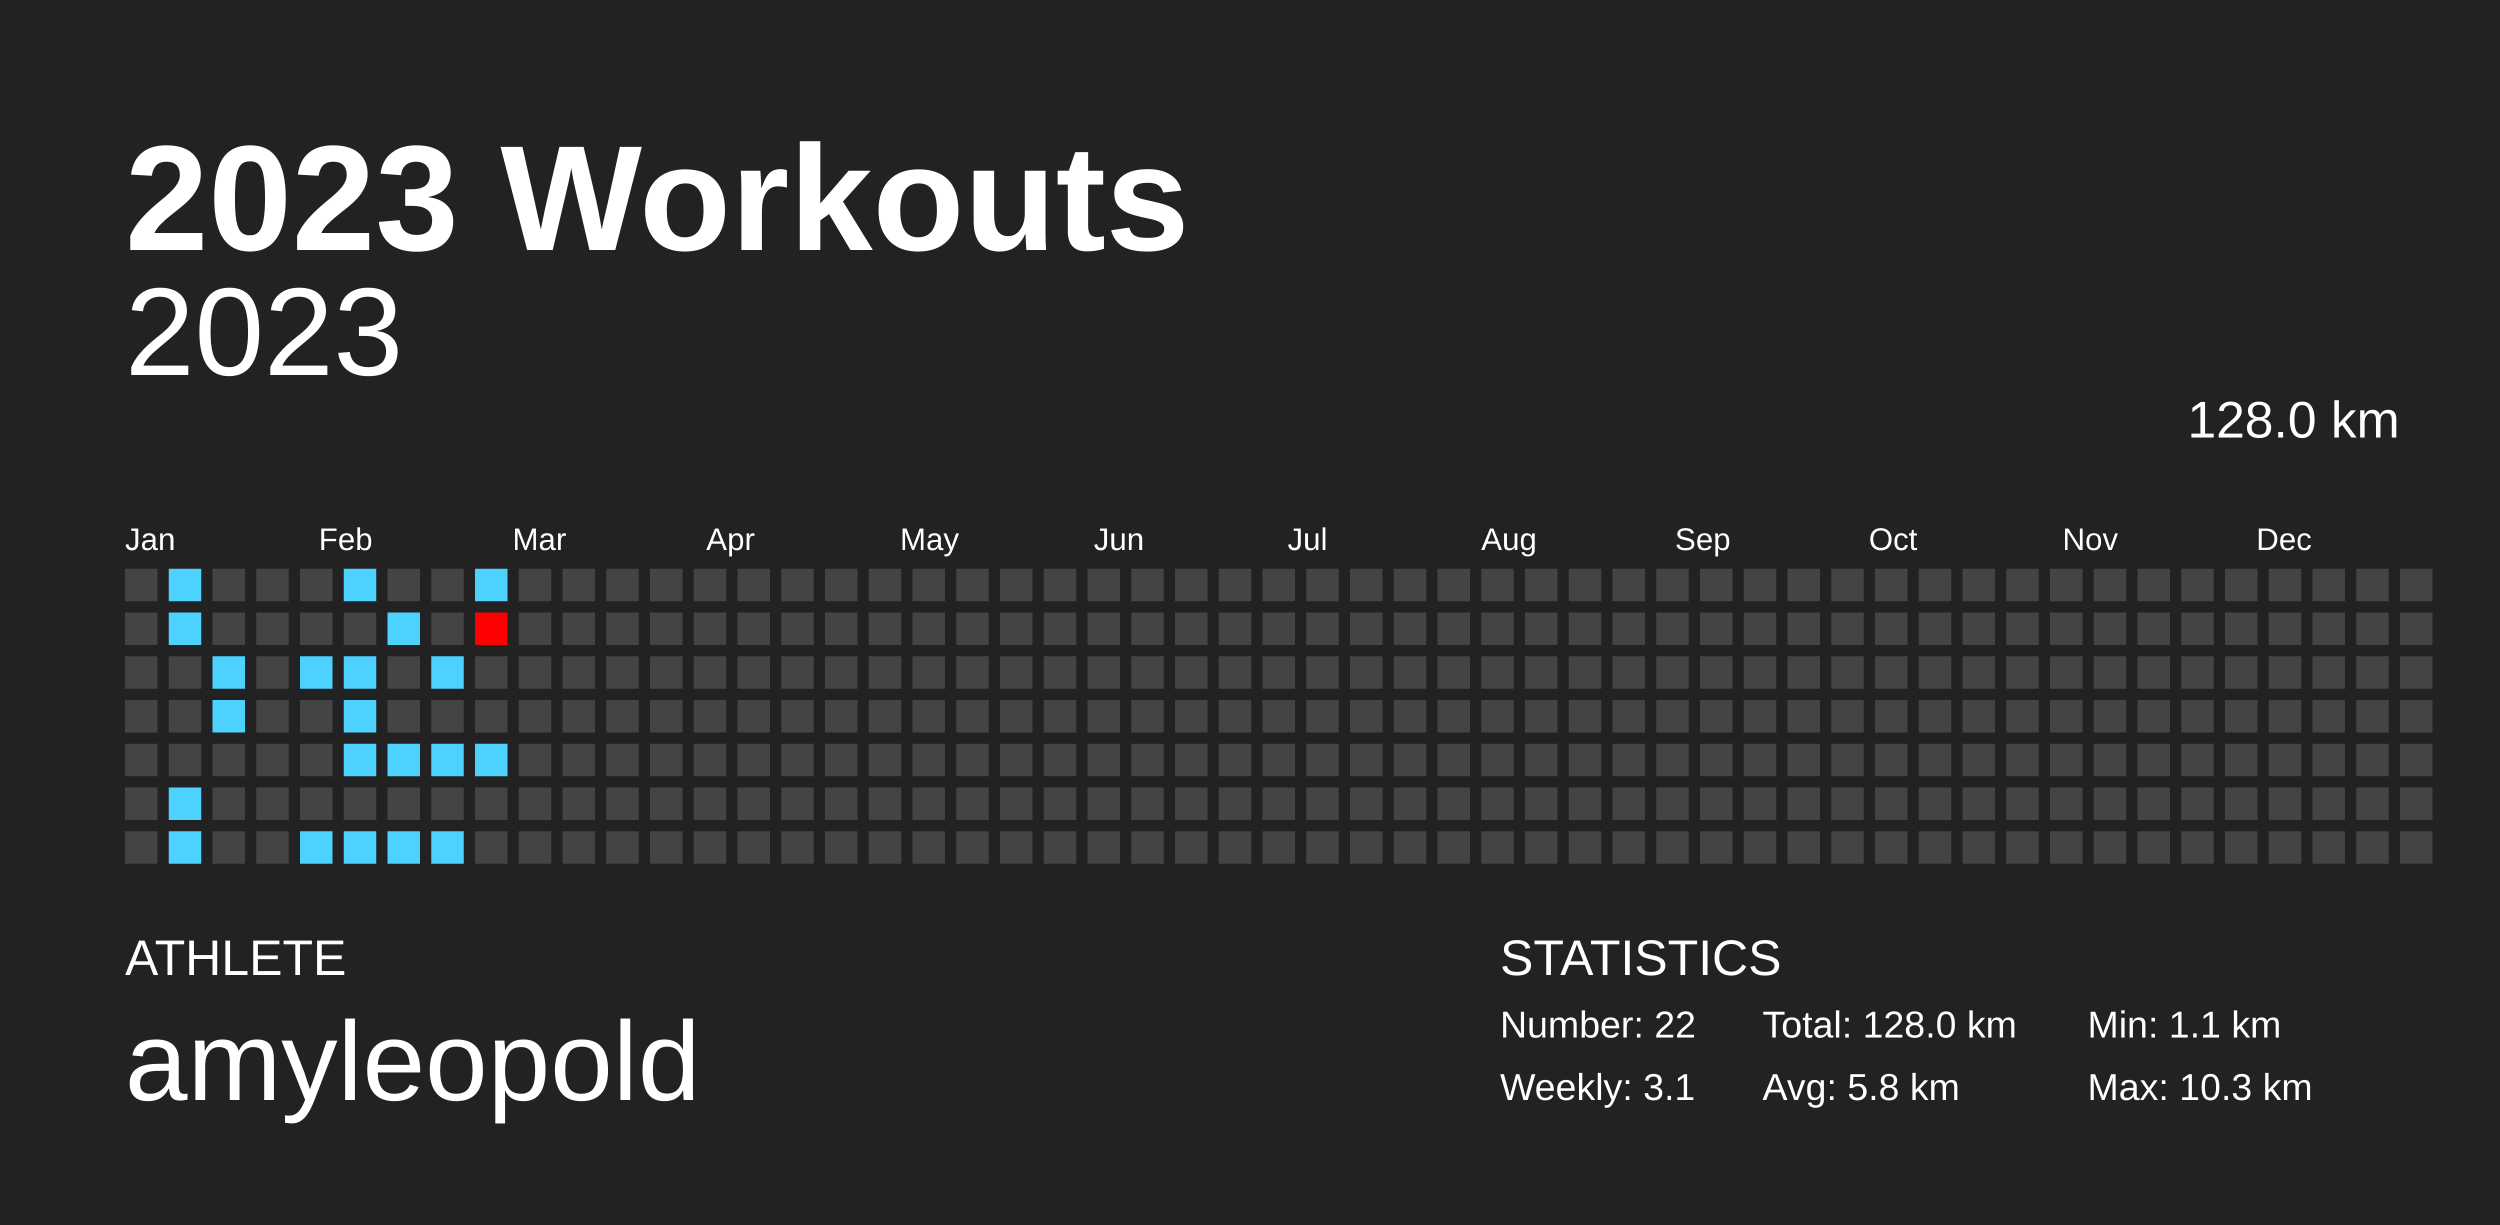
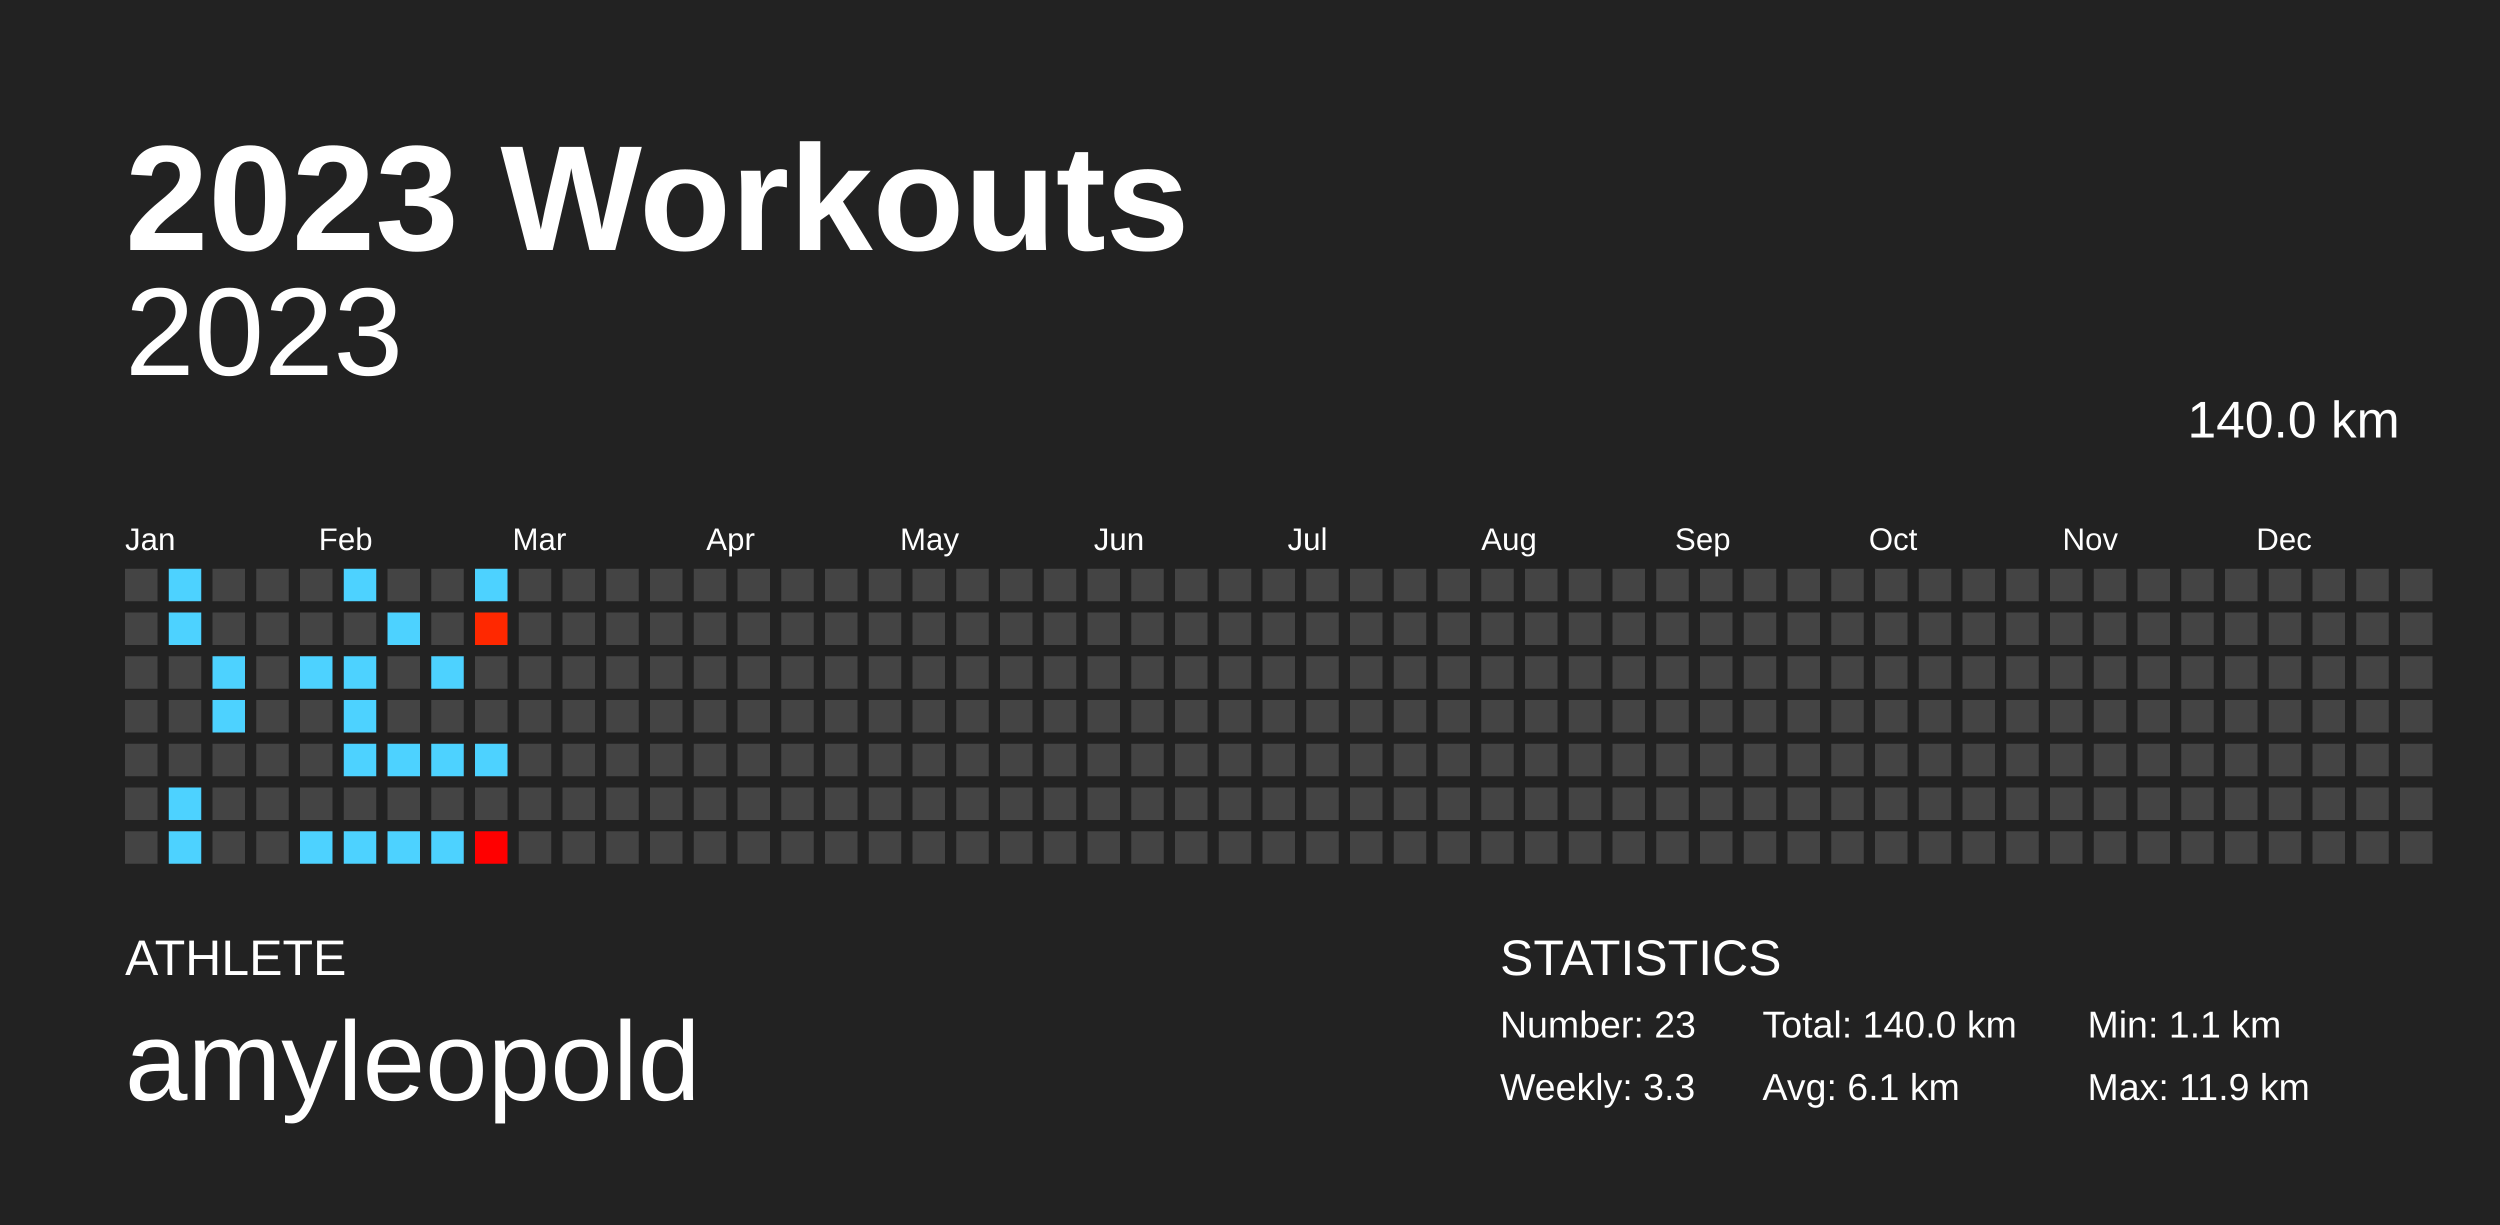
<svg xmlns="http://www.w3.org/2000/svg" baseProfile="full" height="98mm" version="1.1" viewBox="0,0,200,98" width="200mm">
  <defs />
  <rect fill="#222222" height="98" width="200" x="0" y="0" />
  <text fill="#FFFFFF" style="font-size:12px; font-family:Arial; font-weight:bold;" x="10" y="20">2023 Workouts</text>
  <text fill="#FFFFFF" style="font-size:4px; font-family:Arial" x="10" y="78">ATHLETE</text>
  <text fill="#FFFFFF" style="font-size:9px; font-family:Arial" x="10" y="88">amyleopold</text>
  <text fill="#FFFFFF" style="font-size:4px; font-family:Arial" x="120" y="78">STATISTICS</text>
-   <text fill="#FFFFFF" style="font-size:3px; font-family:Arial" x="120" y="83">Number: 22</text>
-   <text fill="#FFFFFF" style="font-size:3px; font-family:Arial" x="120" y="88">Weekly: 3.1</text>
-   <text fill="#FFFFFF" style="font-size:3px; font-family:Arial" x="141" y="83">Total: 128.0 km</text>
-   <text fill="#FFFFFF" style="font-size:3px; font-family:Arial" x="141" y="88">Avg: 5.8 km</text>
+   <text fill="#FFFFFF" style="font-size:3px; font-family:Arial" x="120" y="83">Number: 23</text>
+   <text fill="#FFFFFF" style="font-size:3px; font-family:Arial" x="120" y="88">Weekly: 3.3</text>
+   <text fill="#FFFFFF" style="font-size:3px; font-family:Arial" x="141" y="83">Total: 140.0 km</text>
+   <text fill="#FFFFFF" style="font-size:3px; font-family:Arial" x="141" y="88">Avg: 6.1 km</text>
  <text fill="#FFFFFF" style="font-size:3px; font-family:Arial" x="167" y="83">Min: 1.1 km</text>
-   <text fill="#FFFFFF" style="font-size:3px; font-family:Arial" x="167" y="88">Max: 10.3 km</text>
+   <text fill="#FFFFFF" style="font-size:3px; font-family:Arial" x="167" y="88">Max: 11.9 km</text>
  <text alignment-baseline="hanging" fill="#FFFFFF" style="font-size:10.0px; font-family:Arial;" x="10" y="30">2023</text>
-   <text alignment-baseline="hanging" fill="#FFFFFF" style="font-size:4.125px; font-family:Arial;" x="175" y="35">128.0 km</text>
+   <text alignment-baseline="hanging" fill="#FFFFFF" style="font-size:4.125px; font-family:Arial;" x="175" y="35">140.0 km</text>
  <text fill="#FFFFFF" style="font-size:2.5px; font-family:Arial" x="10.0" y="44">Jan</text>
  <text fill="#FFFFFF" style="font-size:2.5px; font-family:Arial" x="25.5" y="44">Feb</text>
  <text fill="#FFFFFF" style="font-size:2.5px; font-family:Arial" x="41.0" y="44">Mar</text>
  <text fill="#FFFFFF" style="font-size:2.5px; font-family:Arial" x="56.5" y="44">Apr</text>
  <text fill="#FFFFFF" style="font-size:2.5px; font-family:Arial" x="72.0" y="44">May</text>
  <text fill="#FFFFFF" style="font-size:2.5px; font-family:Arial" x="87.5" y="44">Jun</text>
  <text fill="#FFFFFF" style="font-size:2.5px; font-family:Arial" x="103.0" y="44">Jul</text>
  <text fill="#FFFFFF" style="font-size:2.5px; font-family:Arial" x="118.5" y="44">Aug</text>
  <text fill="#FFFFFF" style="font-size:2.5px; font-family:Arial" x="134.0" y="44">Sep</text>
  <text fill="#FFFFFF" style="font-size:2.5px; font-family:Arial" x="149.5" y="44">Oct</text>
  <text fill="#FFFFFF" style="font-size:2.5px; font-family:Arial" x="165.0" y="44">Nov</text>
  <text fill="#FFFFFF" style="font-size:2.5px; font-family:Arial" x="180.5" y="44">Dec</text>
  <rect fill="#444444" height="2.6" width="2.6" x="10.0" y="45.5" />
  <rect fill="#444444" height="2.6" width="2.6" x="10.0" y="49.0" />
  <rect fill="#444444" height="2.6" width="2.6" x="10.0" y="52.5" />
  <rect fill="#444444" height="2.6" width="2.6" x="10.0" y="56.0" />
  <rect fill="#444444" height="2.6" width="2.6" x="10.0" y="59.5" />
  <rect fill="#444444" height="2.6" width="2.6" x="10.0" y="63.0" />
  <rect fill="#444444" height="2.6" width="2.6" x="10.0" y="66.5" />
  <rect fill="#4dd2ff" height="2.6" width="2.6" x="13.5" y="45.5" />
  <rect fill="#4dd2ff" height="2.6" width="2.6" x="13.5" y="49.0" />
  <rect fill="#444444" height="2.6" width="2.6" x="13.5" y="52.5" />
  <rect fill="#444444" height="2.6" width="2.6" x="13.5" y="56.0" />
  <rect fill="#444444" height="2.6" width="2.6" x="13.5" y="59.5" />
  <rect fill="#4dd2ff" height="2.6" width="2.6" x="13.5" y="63.0" />
  <rect fill="#4dd2ff" height="2.6" width="2.6" x="13.5" y="66.5" />
  <rect fill="#444444" height="2.6" width="2.6" x="17.0" y="45.5" />
  <rect fill="#444444" height="2.6" width="2.6" x="17.0" y="49.0" />
  <rect fill="#4dd2ff" height="2.6" width="2.6" x="17.0" y="52.5" />
  <rect fill="#4dd2ff" height="2.6" width="2.6" x="17.0" y="56.0" />
  <rect fill="#444444" height="2.6" width="2.6" x="17.0" y="59.5" />
  <rect fill="#444444" height="2.6" width="2.6" x="17.0" y="63.0" />
  <rect fill="#444444" height="2.6" width="2.6" x="17.0" y="66.5" />
  <rect fill="#444444" height="2.6" width="2.6" x="20.5" y="45.5" />
  <rect fill="#444444" height="2.6" width="2.6" x="20.5" y="49.0" />
  <rect fill="#444444" height="2.6" width="2.6" x="20.5" y="52.5" />
  <rect fill="#444444" height="2.6" width="2.6" x="20.5" y="56.0" />
  <rect fill="#444444" height="2.6" width="2.6" x="20.5" y="59.5" />
  <rect fill="#444444" height="2.6" width="2.6" x="20.5" y="63.0" />
  <rect fill="#444444" height="2.6" width="2.6" x="20.5" y="66.5" />
  <rect fill="#444444" height="2.6" width="2.6" x="24.0" y="45.5" />
  <rect fill="#444444" height="2.6" width="2.6" x="24.0" y="49.0" />
  <rect fill="#4dd2ff" height="2.6" width="2.6" x="24.0" y="52.5" />
  <rect fill="#444444" height="2.6" width="2.6" x="24.0" y="56.0" />
  <rect fill="#444444" height="2.6" width="2.6" x="24.0" y="59.5" />
  <rect fill="#444444" height="2.6" width="2.6" x="24.0" y="63.0" />
  <rect fill="#4dd2ff" height="2.6" width="2.6" x="24.0" y="66.5" />
  <rect fill="#4dd2ff" height="2.6" width="2.6" x="27.5" y="45.5" />
  <rect fill="#444444" height="2.6" width="2.6" x="27.5" y="49.0" />
  <rect fill="#4dd2ff" height="2.6" width="2.6" x="27.5" y="52.5" />
  <rect fill="#4dd2ff" height="2.6" width="2.6" x="27.5" y="56.0" />
  <rect fill="#4dd2ff" height="2.6" width="2.6" x="27.5" y="59.5" />
  <rect fill="#444444" height="2.6" width="2.6" x="27.5" y="63.0" />
  <rect fill="#4dd2ff" height="2.6" width="2.6" x="27.5" y="66.5" />
  <rect fill="#444444" height="2.6" width="2.6" x="31.0" y="45.5" />
  <rect fill="#4dd2ff" height="2.6" width="2.6" x="31.0" y="49.0" />
  <rect fill="#444444" height="2.6" width="2.6" x="31.0" y="52.5" />
  <rect fill="#444444" height="2.6" width="2.6" x="31.0" y="56.0" />
  <rect fill="#4dd2ff" height="2.6" width="2.6" x="31.0" y="59.5" />
  <rect fill="#444444" height="2.6" width="2.6" x="31.0" y="63.0" />
  <rect fill="#4dd2ff" height="2.6" width="2.6" x="31.0" y="66.5" />
  <rect fill="#444444" height="2.6" width="2.6" x="34.5" y="45.5" />
  <rect fill="#444444" height="2.6" width="2.6" x="34.5" y="49.0" />
  <rect fill="#4dd2ff" height="2.6" width="2.6" x="34.5" y="52.5" />
  <rect fill="#444444" height="2.6" width="2.6" x="34.5" y="56.0" />
  <rect fill="#4dd2ff" height="2.6" width="2.6" x="34.5" y="59.5" />
  <rect fill="#444444" height="2.6" width="2.6" x="34.5" y="63.0" />
  <rect fill="#4dd2ff" height="2.6" width="2.6" x="34.5" y="66.5" />
  <rect fill="#4dd2ff" height="2.6" width="2.6" x="38.0" y="45.5" />
-   <rect fill="#ff0000" height="2.6" width="2.6" x="38.0" y="49.0" />
+   <rect fill="#ff2800" height="2.6" width="2.6" x="38.0" y="49.0" />
  <rect fill="#444444" height="2.6" width="2.6" x="38.0" y="52.5" />
  <rect fill="#444444" height="2.6" width="2.6" x="38.0" y="56.0" />
  <rect fill="#4dd2ff" height="2.6" width="2.6" x="38.0" y="59.5" />
  <rect fill="#444444" height="2.6" width="2.6" x="38.0" y="63.0" />
-   <rect fill="#444444" height="2.6" width="2.6" x="38.0" y="66.5" />
+   <rect fill="#ff0000" height="2.6" width="2.6" x="38.0" y="66.5" />
  <rect fill="#444444" height="2.6" width="2.6" x="41.5" y="45.5" />
  <rect fill="#444444" height="2.6" width="2.6" x="41.5" y="49.0" />
  <rect fill="#444444" height="2.6" width="2.6" x="41.5" y="52.5" />
  <rect fill="#444444" height="2.6" width="2.6" x="41.5" y="56.0" />
  <rect fill="#444444" height="2.6" width="2.6" x="41.5" y="59.5" />
  <rect fill="#444444" height="2.6" width="2.6" x="41.5" y="63.0" />
  <rect fill="#444444" height="2.6" width="2.6" x="41.5" y="66.5" />
  <rect fill="#444444" height="2.6" width="2.6" x="45.0" y="45.5" />
  <rect fill="#444444" height="2.6" width="2.6" x="45.0" y="49.0" />
  <rect fill="#444444" height="2.6" width="2.6" x="45.0" y="52.5" />
  <rect fill="#444444" height="2.6" width="2.6" x="45.0" y="56.0" />
  <rect fill="#444444" height="2.6" width="2.6" x="45.0" y="59.5" />
  <rect fill="#444444" height="2.6" width="2.6" x="45.0" y="63.0" />
  <rect fill="#444444" height="2.6" width="2.6" x="45.0" y="66.5" />
  <rect fill="#444444" height="2.6" width="2.6" x="48.5" y="45.5" />
  <rect fill="#444444" height="2.6" width="2.6" x="48.5" y="49.0" />
  <rect fill="#444444" height="2.6" width="2.6" x="48.5" y="52.5" />
  <rect fill="#444444" height="2.6" width="2.6" x="48.5" y="56.0" />
  <rect fill="#444444" height="2.6" width="2.6" x="48.5" y="59.5" />
  <rect fill="#444444" height="2.6" width="2.6" x="48.5" y="63.0" />
  <rect fill="#444444" height="2.6" width="2.6" x="48.5" y="66.5" />
  <rect fill="#444444" height="2.6" width="2.6" x="52.0" y="45.5" />
  <rect fill="#444444" height="2.6" width="2.6" x="52.0" y="49.0" />
  <rect fill="#444444" height="2.6" width="2.6" x="52.0" y="52.5" />
  <rect fill="#444444" height="2.6" width="2.6" x="52.0" y="56.0" />
  <rect fill="#444444" height="2.6" width="2.6" x="52.0" y="59.5" />
  <rect fill="#444444" height="2.6" width="2.6" x="52.0" y="63.0" />
  <rect fill="#444444" height="2.6" width="2.6" x="52.0" y="66.5" />
  <rect fill="#444444" height="2.6" width="2.6" x="55.5" y="45.5" />
  <rect fill="#444444" height="2.6" width="2.6" x="55.5" y="49.0" />
  <rect fill="#444444" height="2.6" width="2.6" x="55.5" y="52.5" />
  <rect fill="#444444" height="2.6" width="2.6" x="55.5" y="56.0" />
  <rect fill="#444444" height="2.6" width="2.6" x="55.5" y="59.5" />
  <rect fill="#444444" height="2.6" width="2.6" x="55.5" y="63.0" />
  <rect fill="#444444" height="2.6" width="2.6" x="55.5" y="66.5" />
  <rect fill="#444444" height="2.6" width="2.6" x="59.0" y="45.5" />
  <rect fill="#444444" height="2.6" width="2.6" x="59.0" y="49.0" />
  <rect fill="#444444" height="2.6" width="2.6" x="59.0" y="52.5" />
  <rect fill="#444444" height="2.6" width="2.6" x="59.0" y="56.0" />
  <rect fill="#444444" height="2.6" width="2.6" x="59.0" y="59.5" />
  <rect fill="#444444" height="2.6" width="2.6" x="59.0" y="63.0" />
  <rect fill="#444444" height="2.6" width="2.6" x="59.0" y="66.5" />
  <rect fill="#444444" height="2.6" width="2.6" x="62.5" y="45.5" />
  <rect fill="#444444" height="2.6" width="2.6" x="62.5" y="49.0" />
  <rect fill="#444444" height="2.6" width="2.6" x="62.5" y="52.5" />
  <rect fill="#444444" height="2.6" width="2.6" x="62.5" y="56.0" />
  <rect fill="#444444" height="2.6" width="2.6" x="62.5" y="59.5" />
  <rect fill="#444444" height="2.6" width="2.6" x="62.5" y="63.0" />
  <rect fill="#444444" height="2.6" width="2.6" x="62.5" y="66.5" />
  <rect fill="#444444" height="2.6" width="2.6" x="66.0" y="45.5" />
  <rect fill="#444444" height="2.6" width="2.6" x="66.0" y="49.0" />
  <rect fill="#444444" height="2.6" width="2.6" x="66.0" y="52.5" />
  <rect fill="#444444" height="2.6" width="2.6" x="66.0" y="56.0" />
  <rect fill="#444444" height="2.6" width="2.6" x="66.0" y="59.5" />
  <rect fill="#444444" height="2.6" width="2.6" x="66.0" y="63.0" />
  <rect fill="#444444" height="2.6" width="2.6" x="66.0" y="66.5" />
  <rect fill="#444444" height="2.6" width="2.6" x="69.5" y="45.5" />
  <rect fill="#444444" height="2.6" width="2.6" x="69.5" y="49.0" />
  <rect fill="#444444" height="2.6" width="2.6" x="69.5" y="52.5" />
  <rect fill="#444444" height="2.6" width="2.6" x="69.5" y="56.0" />
  <rect fill="#444444" height="2.6" width="2.6" x="69.5" y="59.5" />
  <rect fill="#444444" height="2.6" width="2.6" x="69.5" y="63.0" />
  <rect fill="#444444" height="2.6" width="2.6" x="69.5" y="66.5" />
  <rect fill="#444444" height="2.6" width="2.6" x="73.0" y="45.5" />
  <rect fill="#444444" height="2.6" width="2.6" x="73.0" y="49.0" />
  <rect fill="#444444" height="2.6" width="2.6" x="73.0" y="52.5" />
  <rect fill="#444444" height="2.6" width="2.6" x="73.0" y="56.0" />
  <rect fill="#444444" height="2.6" width="2.6" x="73.0" y="59.5" />
  <rect fill="#444444" height="2.6" width="2.6" x="73.0" y="63.0" />
  <rect fill="#444444" height="2.6" width="2.6" x="73.0" y="66.5" />
  <rect fill="#444444" height="2.6" width="2.6" x="76.5" y="45.5" />
  <rect fill="#444444" height="2.6" width="2.6" x="76.5" y="49.0" />
  <rect fill="#444444" height="2.6" width="2.6" x="76.5" y="52.5" />
  <rect fill="#444444" height="2.6" width="2.6" x="76.5" y="56.0" />
  <rect fill="#444444" height="2.6" width="2.6" x="76.5" y="59.5" />
  <rect fill="#444444" height="2.6" width="2.6" x="76.5" y="63.0" />
  <rect fill="#444444" height="2.6" width="2.6" x="76.5" y="66.5" />
  <rect fill="#444444" height="2.6" width="2.6" x="80.0" y="45.5" />
  <rect fill="#444444" height="2.6" width="2.6" x="80.0" y="49.0" />
  <rect fill="#444444" height="2.6" width="2.6" x="80.0" y="52.5" />
  <rect fill="#444444" height="2.6" width="2.6" x="80.0" y="56.0" />
  <rect fill="#444444" height="2.6" width="2.6" x="80.0" y="59.5" />
  <rect fill="#444444" height="2.6" width="2.6" x="80.0" y="63.0" />
  <rect fill="#444444" height="2.6" width="2.6" x="80.0" y="66.5" />
  <rect fill="#444444" height="2.6" width="2.6" x="83.5" y="45.5" />
  <rect fill="#444444" height="2.6" width="2.6" x="83.5" y="49.0" />
  <rect fill="#444444" height="2.6" width="2.6" x="83.5" y="52.5" />
  <rect fill="#444444" height="2.6" width="2.6" x="83.5" y="56.0" />
  <rect fill="#444444" height="2.6" width="2.6" x="83.5" y="59.5" />
  <rect fill="#444444" height="2.6" width="2.6" x="83.5" y="63.0" />
  <rect fill="#444444" height="2.6" width="2.6" x="83.5" y="66.5" />
  <rect fill="#444444" height="2.6" width="2.6" x="87.0" y="45.5" />
  <rect fill="#444444" height="2.6" width="2.6" x="87.0" y="49.0" />
  <rect fill="#444444" height="2.6" width="2.6" x="87.0" y="52.5" />
  <rect fill="#444444" height="2.6" width="2.6" x="87.0" y="56.0" />
  <rect fill="#444444" height="2.6" width="2.6" x="87.0" y="59.5" />
  <rect fill="#444444" height="2.6" width="2.6" x="87.0" y="63.0" />
  <rect fill="#444444" height="2.6" width="2.6" x="87.0" y="66.5" />
  <rect fill="#444444" height="2.6" width="2.6" x="90.5" y="45.5" />
  <rect fill="#444444" height="2.6" width="2.6" x="90.5" y="49.0" />
  <rect fill="#444444" height="2.6" width="2.6" x="90.5" y="52.5" />
  <rect fill="#444444" height="2.6" width="2.6" x="90.5" y="56.0" />
  <rect fill="#444444" height="2.6" width="2.6" x="90.5" y="59.5" />
  <rect fill="#444444" height="2.6" width="2.6" x="90.5" y="63.0" />
  <rect fill="#444444" height="2.6" width="2.6" x="90.5" y="66.5" />
  <rect fill="#444444" height="2.6" width="2.6" x="94.0" y="45.5" />
  <rect fill="#444444" height="2.6" width="2.6" x="94.0" y="49.0" />
  <rect fill="#444444" height="2.6" width="2.6" x="94.0" y="52.5" />
  <rect fill="#444444" height="2.6" width="2.6" x="94.0" y="56.0" />
  <rect fill="#444444" height="2.6" width="2.6" x="94.0" y="59.5" />
  <rect fill="#444444" height="2.6" width="2.6" x="94.0" y="63.0" />
  <rect fill="#444444" height="2.6" width="2.6" x="94.0" y="66.5" />
  <rect fill="#444444" height="2.6" width="2.6" x="97.5" y="45.5" />
  <rect fill="#444444" height="2.6" width="2.6" x="97.5" y="49.0" />
  <rect fill="#444444" height="2.6" width="2.6" x="97.5" y="52.5" />
  <rect fill="#444444" height="2.6" width="2.6" x="97.5" y="56.0" />
  <rect fill="#444444" height="2.6" width="2.6" x="97.5" y="59.5" />
  <rect fill="#444444" height="2.6" width="2.6" x="97.5" y="63.0" />
  <rect fill="#444444" height="2.6" width="2.6" x="97.5" y="66.5" />
  <rect fill="#444444" height="2.6" width="2.6" x="101.0" y="45.5" />
  <rect fill="#444444" height="2.6" width="2.6" x="101.0" y="49.0" />
  <rect fill="#444444" height="2.6" width="2.6" x="101.0" y="52.5" />
  <rect fill="#444444" height="2.6" width="2.6" x="101.0" y="56.0" />
  <rect fill="#444444" height="2.6" width="2.6" x="101.0" y="59.5" />
  <rect fill="#444444" height="2.6" width="2.6" x="101.0" y="63.0" />
  <rect fill="#444444" height="2.6" width="2.6" x="101.0" y="66.5" />
  <rect fill="#444444" height="2.6" width="2.6" x="104.5" y="45.5" />
  <rect fill="#444444" height="2.6" width="2.6" x="104.5" y="49.0" />
  <rect fill="#444444" height="2.6" width="2.6" x="104.5" y="52.5" />
  <rect fill="#444444" height="2.6" width="2.6" x="104.5" y="56.0" />
  <rect fill="#444444" height="2.6" width="2.6" x="104.5" y="59.5" />
  <rect fill="#444444" height="2.6" width="2.6" x="104.5" y="63.0" />
  <rect fill="#444444" height="2.6" width="2.6" x="104.5" y="66.5" />
  <rect fill="#444444" height="2.6" width="2.6" x="108.0" y="45.5" />
  <rect fill="#444444" height="2.6" width="2.6" x="108.0" y="49.0" />
  <rect fill="#444444" height="2.6" width="2.6" x="108.0" y="52.5" />
  <rect fill="#444444" height="2.6" width="2.6" x="108.0" y="56.0" />
  <rect fill="#444444" height="2.6" width="2.6" x="108.0" y="59.5" />
  <rect fill="#444444" height="2.6" width="2.6" x="108.0" y="63.0" />
  <rect fill="#444444" height="2.6" width="2.6" x="108.0" y="66.5" />
  <rect fill="#444444" height="2.6" width="2.6" x="111.5" y="45.5" />
  <rect fill="#444444" height="2.6" width="2.6" x="111.5" y="49.0" />
  <rect fill="#444444" height="2.6" width="2.6" x="111.5" y="52.5" />
  <rect fill="#444444" height="2.6" width="2.6" x="111.5" y="56.0" />
  <rect fill="#444444" height="2.6" width="2.6" x="111.5" y="59.5" />
  <rect fill="#444444" height="2.6" width="2.6" x="111.5" y="63.0" />
  <rect fill="#444444" height="2.6" width="2.6" x="111.5" y="66.5" />
  <rect fill="#444444" height="2.6" width="2.6" x="115.0" y="45.5" />
  <rect fill="#444444" height="2.6" width="2.6" x="115.0" y="49.0" />
  <rect fill="#444444" height="2.6" width="2.6" x="115.0" y="52.5" />
  <rect fill="#444444" height="2.6" width="2.6" x="115.0" y="56.0" />
  <rect fill="#444444" height="2.6" width="2.6" x="115.0" y="59.5" />
  <rect fill="#444444" height="2.6" width="2.6" x="115.0" y="63.0" />
  <rect fill="#444444" height="2.6" width="2.6" x="115.0" y="66.5" />
  <rect fill="#444444" height="2.6" width="2.6" x="118.5" y="45.5" />
  <rect fill="#444444" height="2.6" width="2.6" x="118.5" y="49.0" />
  <rect fill="#444444" height="2.6" width="2.6" x="118.5" y="52.5" />
  <rect fill="#444444" height="2.6" width="2.6" x="118.5" y="56.0" />
  <rect fill="#444444" height="2.6" width="2.6" x="118.5" y="59.5" />
  <rect fill="#444444" height="2.6" width="2.6" x="118.5" y="63.0" />
  <rect fill="#444444" height="2.6" width="2.6" x="118.5" y="66.5" />
  <rect fill="#444444" height="2.6" width="2.6" x="122.0" y="45.5" />
  <rect fill="#444444" height="2.6" width="2.6" x="122.0" y="49.0" />
  <rect fill="#444444" height="2.6" width="2.6" x="122.0" y="52.5" />
  <rect fill="#444444" height="2.6" width="2.6" x="122.0" y="56.0" />
  <rect fill="#444444" height="2.6" width="2.6" x="122.0" y="59.5" />
  <rect fill="#444444" height="2.6" width="2.6" x="122.0" y="63.0" />
  <rect fill="#444444" height="2.6" width="2.6" x="122.0" y="66.5" />
  <rect fill="#444444" height="2.6" width="2.6" x="125.5" y="45.5" />
  <rect fill="#444444" height="2.6" width="2.6" x="125.5" y="49.0" />
  <rect fill="#444444" height="2.6" width="2.6" x="125.5" y="52.5" />
  <rect fill="#444444" height="2.6" width="2.6" x="125.5" y="56.0" />
  <rect fill="#444444" height="2.6" width="2.6" x="125.5" y="59.5" />
  <rect fill="#444444" height="2.6" width="2.6" x="125.5" y="63.0" />
  <rect fill="#444444" height="2.6" width="2.6" x="125.5" y="66.5" />
  <rect fill="#444444" height="2.6" width="2.6" x="129.0" y="45.5" />
  <rect fill="#444444" height="2.6" width="2.6" x="129.0" y="49.0" />
  <rect fill="#444444" height="2.6" width="2.6" x="129.0" y="52.5" />
  <rect fill="#444444" height="2.6" width="2.6" x="129.0" y="56.0" />
  <rect fill="#444444" height="2.6" width="2.6" x="129.0" y="59.5" />
  <rect fill="#444444" height="2.6" width="2.6" x="129.0" y="63.0" />
  <rect fill="#444444" height="2.6" width="2.6" x="129.0" y="66.5" />
  <rect fill="#444444" height="2.6" width="2.6" x="132.5" y="45.5" />
  <rect fill="#444444" height="2.6" width="2.6" x="132.5" y="49.0" />
  <rect fill="#444444" height="2.6" width="2.6" x="132.5" y="52.5" />
  <rect fill="#444444" height="2.6" width="2.6" x="132.5" y="56.0" />
  <rect fill="#444444" height="2.6" width="2.6" x="132.5" y="59.5" />
  <rect fill="#444444" height="2.6" width="2.6" x="132.5" y="63.0" />
  <rect fill="#444444" height="2.6" width="2.6" x="132.5" y="66.5" />
  <rect fill="#444444" height="2.6" width="2.6" x="136.0" y="45.5" />
  <rect fill="#444444" height="2.6" width="2.6" x="136.0" y="49.0" />
  <rect fill="#444444" height="2.6" width="2.6" x="136.0" y="52.5" />
  <rect fill="#444444" height="2.6" width="2.6" x="136.0" y="56.0" />
  <rect fill="#444444" height="2.6" width="2.6" x="136.0" y="59.5" />
  <rect fill="#444444" height="2.6" width="2.6" x="136.0" y="63.0" />
  <rect fill="#444444" height="2.6" width="2.6" x="136.0" y="66.5" />
  <rect fill="#444444" height="2.6" width="2.6" x="139.5" y="45.5" />
  <rect fill="#444444" height="2.6" width="2.6" x="139.5" y="49.0" />
  <rect fill="#444444" height="2.6" width="2.6" x="139.5" y="52.5" />
  <rect fill="#444444" height="2.6" width="2.6" x="139.5" y="56.0" />
  <rect fill="#444444" height="2.6" width="2.6" x="139.5" y="59.5" />
  <rect fill="#444444" height="2.6" width="2.6" x="139.5" y="63.0" />
  <rect fill="#444444" height="2.6" width="2.6" x="139.5" y="66.5" />
  <rect fill="#444444" height="2.6" width="2.6" x="143.0" y="45.5" />
  <rect fill="#444444" height="2.6" width="2.6" x="143.0" y="49.0" />
  <rect fill="#444444" height="2.6" width="2.6" x="143.0" y="52.5" />
  <rect fill="#444444" height="2.6" width="2.6" x="143.0" y="56.0" />
  <rect fill="#444444" height="2.6" width="2.6" x="143.0" y="59.5" />
  <rect fill="#444444" height="2.6" width="2.6" x="143.0" y="63.0" />
  <rect fill="#444444" height="2.6" width="2.6" x="143.0" y="66.5" />
  <rect fill="#444444" height="2.6" width="2.6" x="146.5" y="45.5" />
  <rect fill="#444444" height="2.6" width="2.6" x="146.5" y="49.0" />
  <rect fill="#444444" height="2.6" width="2.6" x="146.5" y="52.5" />
  <rect fill="#444444" height="2.6" width="2.6" x="146.5" y="56.0" />
  <rect fill="#444444" height="2.6" width="2.6" x="146.5" y="59.5" />
  <rect fill="#444444" height="2.6" width="2.6" x="146.5" y="63.0" />
  <rect fill="#444444" height="2.6" width="2.6" x="146.5" y="66.5" />
  <rect fill="#444444" height="2.6" width="2.6" x="150.0" y="45.5" />
  <rect fill="#444444" height="2.6" width="2.6" x="150.0" y="49.0" />
  <rect fill="#444444" height="2.6" width="2.6" x="150.0" y="52.5" />
  <rect fill="#444444" height="2.6" width="2.6" x="150.0" y="56.0" />
  <rect fill="#444444" height="2.6" width="2.6" x="150.0" y="59.5" />
  <rect fill="#444444" height="2.6" width="2.6" x="150.0" y="63.0" />
  <rect fill="#444444" height="2.6" width="2.6" x="150.0" y="66.5" />
  <rect fill="#444444" height="2.6" width="2.6" x="153.5" y="45.5" />
  <rect fill="#444444" height="2.6" width="2.6" x="153.5" y="49.0" />
  <rect fill="#444444" height="2.6" width="2.6" x="153.5" y="52.5" />
  <rect fill="#444444" height="2.6" width="2.6" x="153.5" y="56.0" />
  <rect fill="#444444" height="2.6" width="2.6" x="153.5" y="59.5" />
  <rect fill="#444444" height="2.6" width="2.6" x="153.5" y="63.0" />
  <rect fill="#444444" height="2.6" width="2.6" x="153.5" y="66.5" />
  <rect fill="#444444" height="2.6" width="2.6" x="157.0" y="45.5" />
  <rect fill="#444444" height="2.6" width="2.6" x="157.0" y="49.0" />
  <rect fill="#444444" height="2.6" width="2.6" x="157.0" y="52.5" />
  <rect fill="#444444" height="2.6" width="2.6" x="157.0" y="56.0" />
  <rect fill="#444444" height="2.6" width="2.6" x="157.0" y="59.5" />
  <rect fill="#444444" height="2.6" width="2.6" x="157.0" y="63.0" />
  <rect fill="#444444" height="2.6" width="2.6" x="157.0" y="66.5" />
  <rect fill="#444444" height="2.6" width="2.6" x="160.5" y="45.5" />
  <rect fill="#444444" height="2.6" width="2.6" x="160.5" y="49.0" />
  <rect fill="#444444" height="2.6" width="2.6" x="160.5" y="52.5" />
  <rect fill="#444444" height="2.6" width="2.6" x="160.5" y="56.0" />
  <rect fill="#444444" height="2.6" width="2.6" x="160.5" y="59.5" />
  <rect fill="#444444" height="2.6" width="2.6" x="160.5" y="63.0" />
  <rect fill="#444444" height="2.6" width="2.6" x="160.5" y="66.5" />
  <rect fill="#444444" height="2.6" width="2.6" x="164.0" y="45.5" />
  <rect fill="#444444" height="2.6" width="2.6" x="164.0" y="49.0" />
  <rect fill="#444444" height="2.6" width="2.6" x="164.0" y="52.5" />
  <rect fill="#444444" height="2.6" width="2.6" x="164.0" y="56.0" />
  <rect fill="#444444" height="2.6" width="2.6" x="164.0" y="59.5" />
  <rect fill="#444444" height="2.6" width="2.6" x="164.0" y="63.0" />
  <rect fill="#444444" height="2.6" width="2.6" x="164.0" y="66.5" />
  <rect fill="#444444" height="2.6" width="2.6" x="167.5" y="45.5" />
  <rect fill="#444444" height="2.6" width="2.6" x="167.5" y="49.0" />
  <rect fill="#444444" height="2.6" width="2.6" x="167.5" y="52.5" />
  <rect fill="#444444" height="2.6" width="2.6" x="167.5" y="56.0" />
  <rect fill="#444444" height="2.6" width="2.6" x="167.5" y="59.5" />
  <rect fill="#444444" height="2.6" width="2.6" x="167.5" y="63.0" />
  <rect fill="#444444" height="2.6" width="2.6" x="167.5" y="66.5" />
  <rect fill="#444444" height="2.6" width="2.6" x="171.0" y="45.5" />
  <rect fill="#444444" height="2.6" width="2.6" x="171.0" y="49.0" />
  <rect fill="#444444" height="2.6" width="2.6" x="171.0" y="52.5" />
  <rect fill="#444444" height="2.6" width="2.6" x="171.0" y="56.0" />
  <rect fill="#444444" height="2.6" width="2.6" x="171.0" y="59.5" />
  <rect fill="#444444" height="2.6" width="2.6" x="171.0" y="63.0" />
  <rect fill="#444444" height="2.6" width="2.6" x="171.0" y="66.5" />
  <rect fill="#444444" height="2.6" width="2.6" x="174.5" y="45.5" />
  <rect fill="#444444" height="2.6" width="2.6" x="174.5" y="49.0" />
  <rect fill="#444444" height="2.6" width="2.6" x="174.5" y="52.5" />
  <rect fill="#444444" height="2.6" width="2.6" x="174.5" y="56.0" />
  <rect fill="#444444" height="2.6" width="2.6" x="174.5" y="59.5" />
  <rect fill="#444444" height="2.6" width="2.6" x="174.5" y="63.0" />
  <rect fill="#444444" height="2.6" width="2.6" x="174.5" y="66.5" />
  <rect fill="#444444" height="2.6" width="2.6" x="178.0" y="45.5" />
  <rect fill="#444444" height="2.6" width="2.6" x="178.0" y="49.0" />
  <rect fill="#444444" height="2.6" width="2.6" x="178.0" y="52.5" />
  <rect fill="#444444" height="2.6" width="2.6" x="178.0" y="56.0" />
  <rect fill="#444444" height="2.6" width="2.6" x="178.0" y="59.5" />
  <rect fill="#444444" height="2.6" width="2.6" x="178.0" y="63.0" />
  <rect fill="#444444" height="2.6" width="2.6" x="178.0" y="66.5" />
  <rect fill="#444444" height="2.6" width="2.6" x="181.5" y="45.5" />
  <rect fill="#444444" height="2.6" width="2.6" x="181.5" y="49.0" />
  <rect fill="#444444" height="2.6" width="2.6" x="181.5" y="52.5" />
  <rect fill="#444444" height="2.6" width="2.6" x="181.5" y="56.0" />
  <rect fill="#444444" height="2.6" width="2.6" x="181.5" y="59.5" />
  <rect fill="#444444" height="2.6" width="2.6" x="181.5" y="63.0" />
  <rect fill="#444444" height="2.6" width="2.6" x="181.5" y="66.5" />
  <rect fill="#444444" height="2.6" width="2.6" x="185.0" y="45.5" />
  <rect fill="#444444" height="2.6" width="2.6" x="185.0" y="49.0" />
  <rect fill="#444444" height="2.6" width="2.6" x="185.0" y="52.5" />
  <rect fill="#444444" height="2.6" width="2.6" x="185.0" y="56.0" />
  <rect fill="#444444" height="2.6" width="2.6" x="185.0" y="59.5" />
  <rect fill="#444444" height="2.6" width="2.6" x="185.0" y="63.0" />
  <rect fill="#444444" height="2.6" width="2.6" x="185.0" y="66.5" />
  <rect fill="#444444" height="2.6" width="2.6" x="188.5" y="45.5" />
  <rect fill="#444444" height="2.6" width="2.6" x="188.5" y="49.0" />
  <rect fill="#444444" height="2.6" width="2.6" x="188.5" y="52.5" />
  <rect fill="#444444" height="2.6" width="2.6" x="188.5" y="56.0" />
  <rect fill="#444444" height="2.6" width="2.6" x="188.5" y="59.5" />
  <rect fill="#444444" height="2.6" width="2.6" x="188.5" y="63.0" />
  <rect fill="#444444" height="2.6" width="2.6" x="188.5" y="66.5" />
  <rect fill="#444444" height="2.6" width="2.6" x="192.0" y="45.5" />
  <rect fill="#444444" height="2.6" width="2.6" x="192.0" y="49.0" />
  <rect fill="#444444" height="2.6" width="2.6" x="192.0" y="52.5" />
  <rect fill="#444444" height="2.6" width="2.6" x="192.0" y="56.0" />
  <rect fill="#444444" height="2.6" width="2.6" x="192.0" y="59.5" />
  <rect fill="#444444" height="2.6" width="2.6" x="192.0" y="63.0" />
  <rect fill="#444444" height="2.6" width="2.6" x="192.0" y="66.5" />
</svg>
